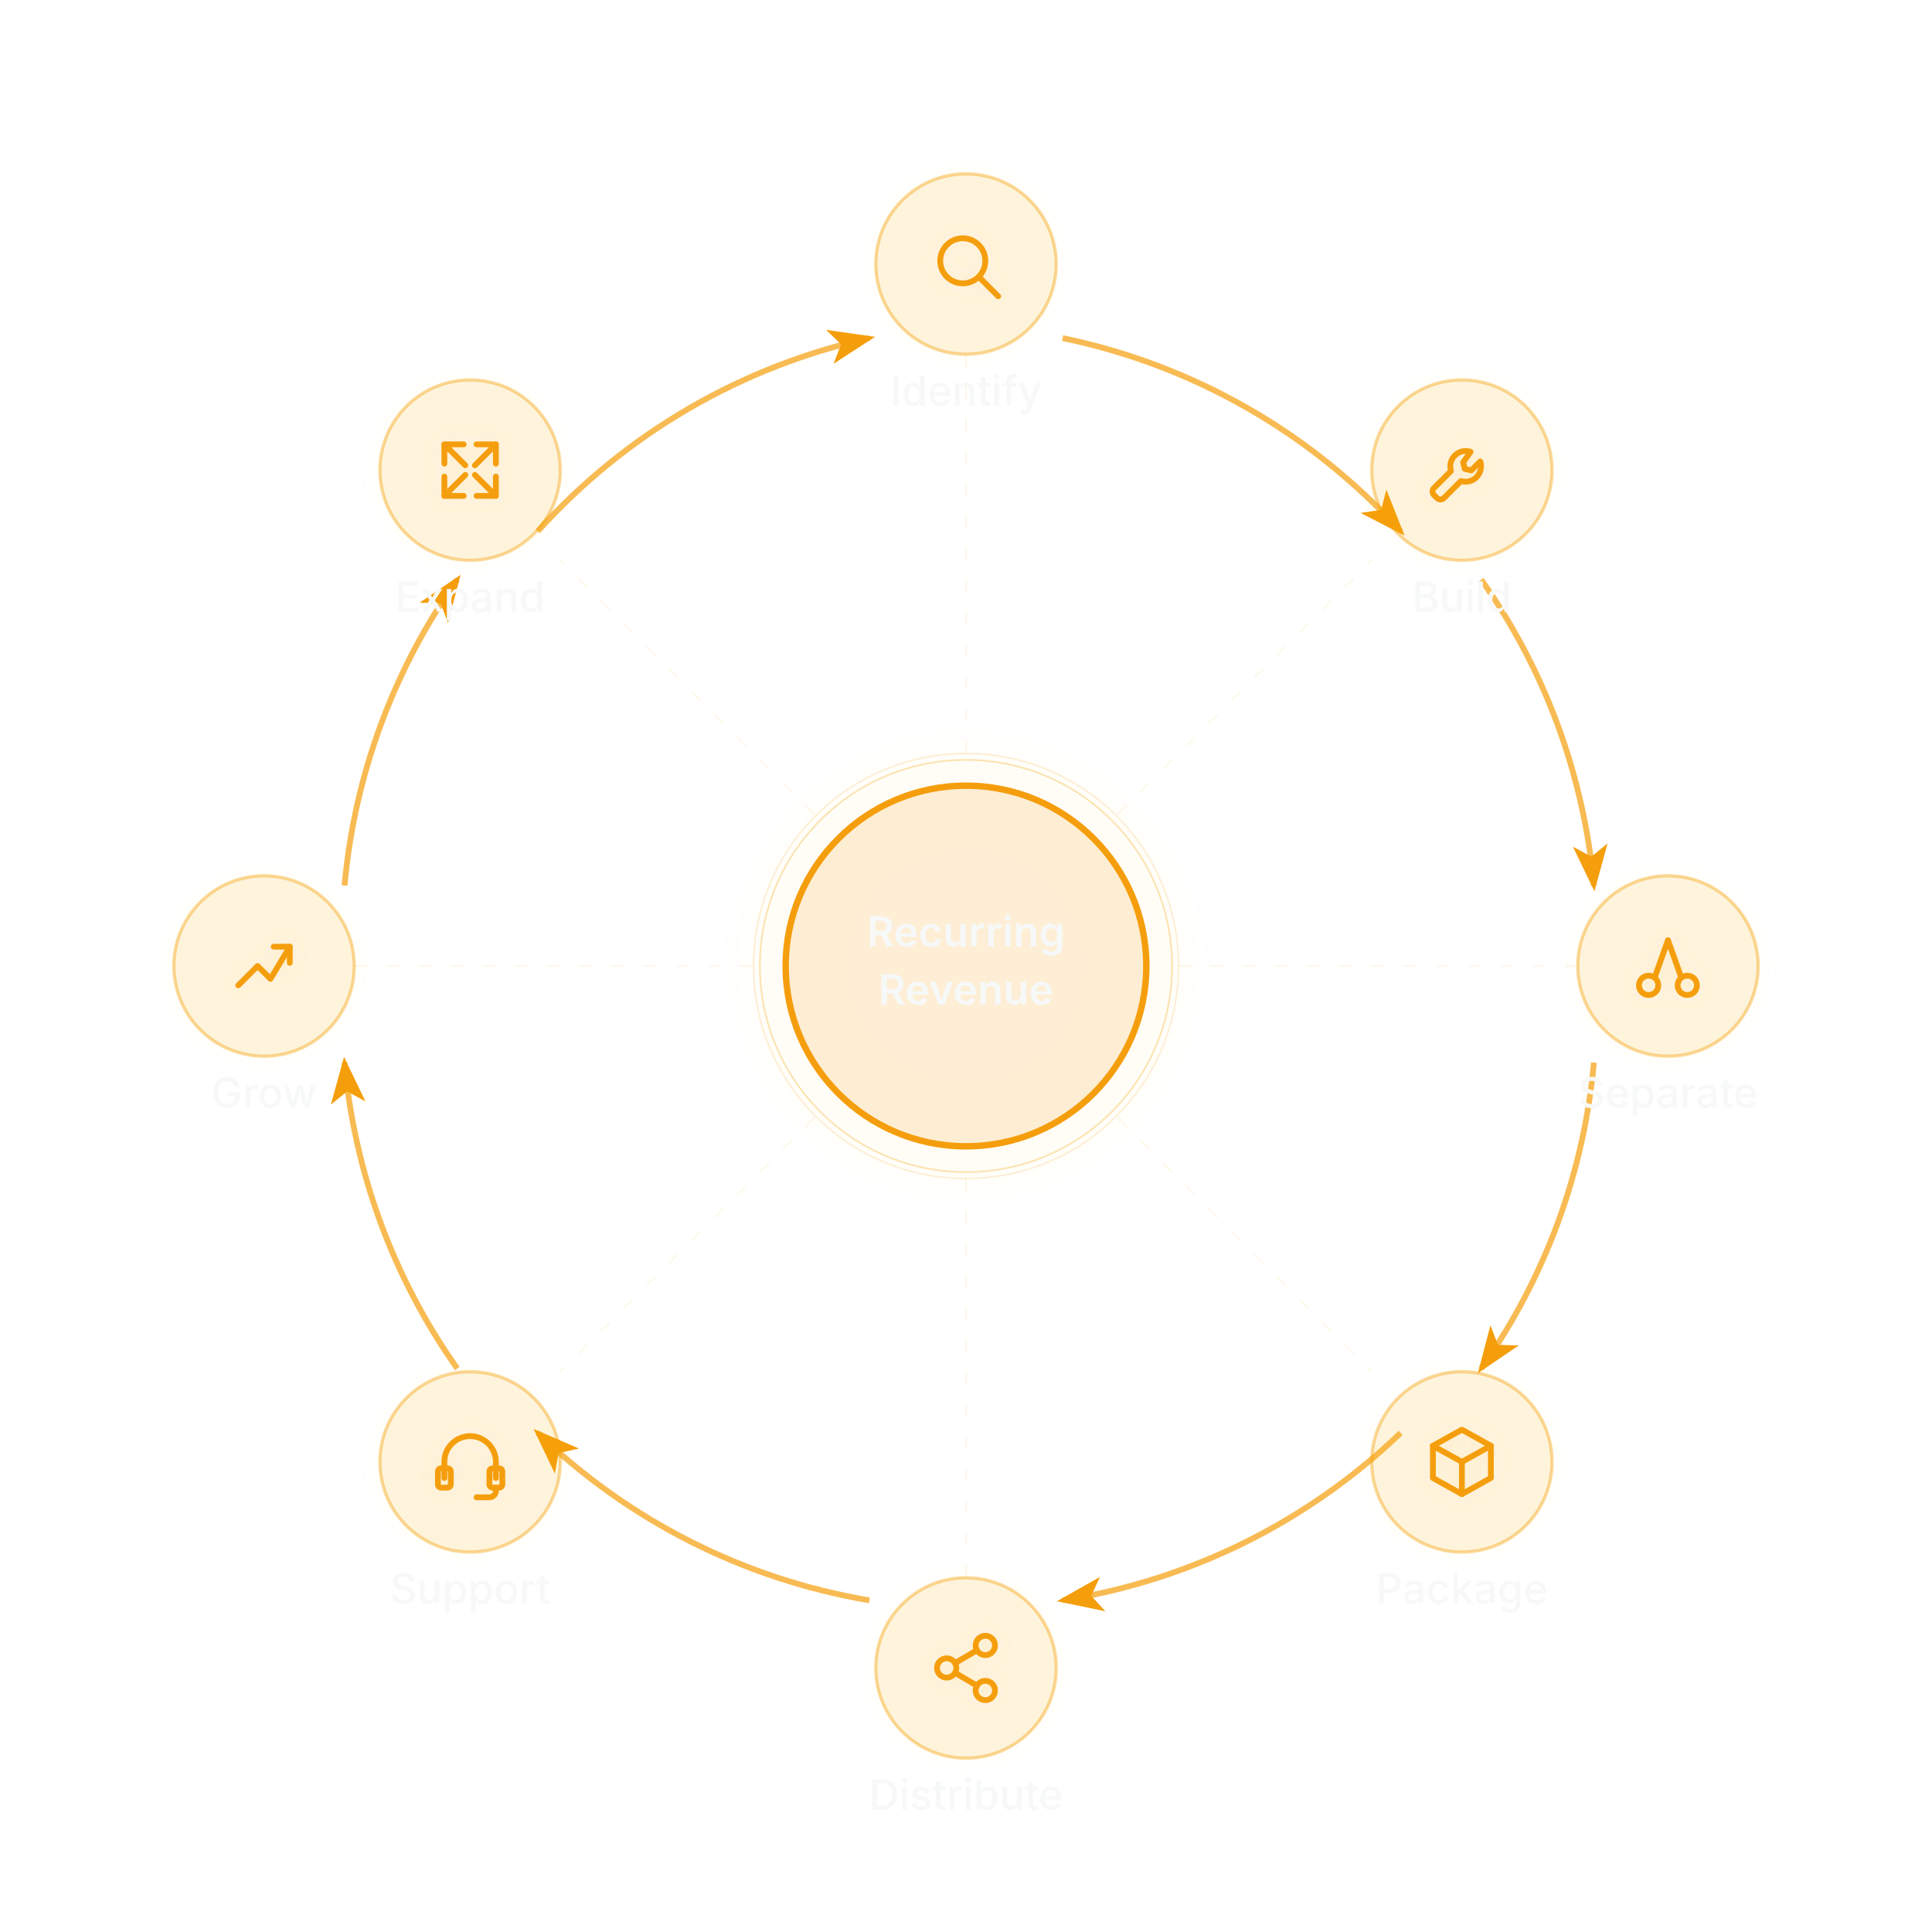
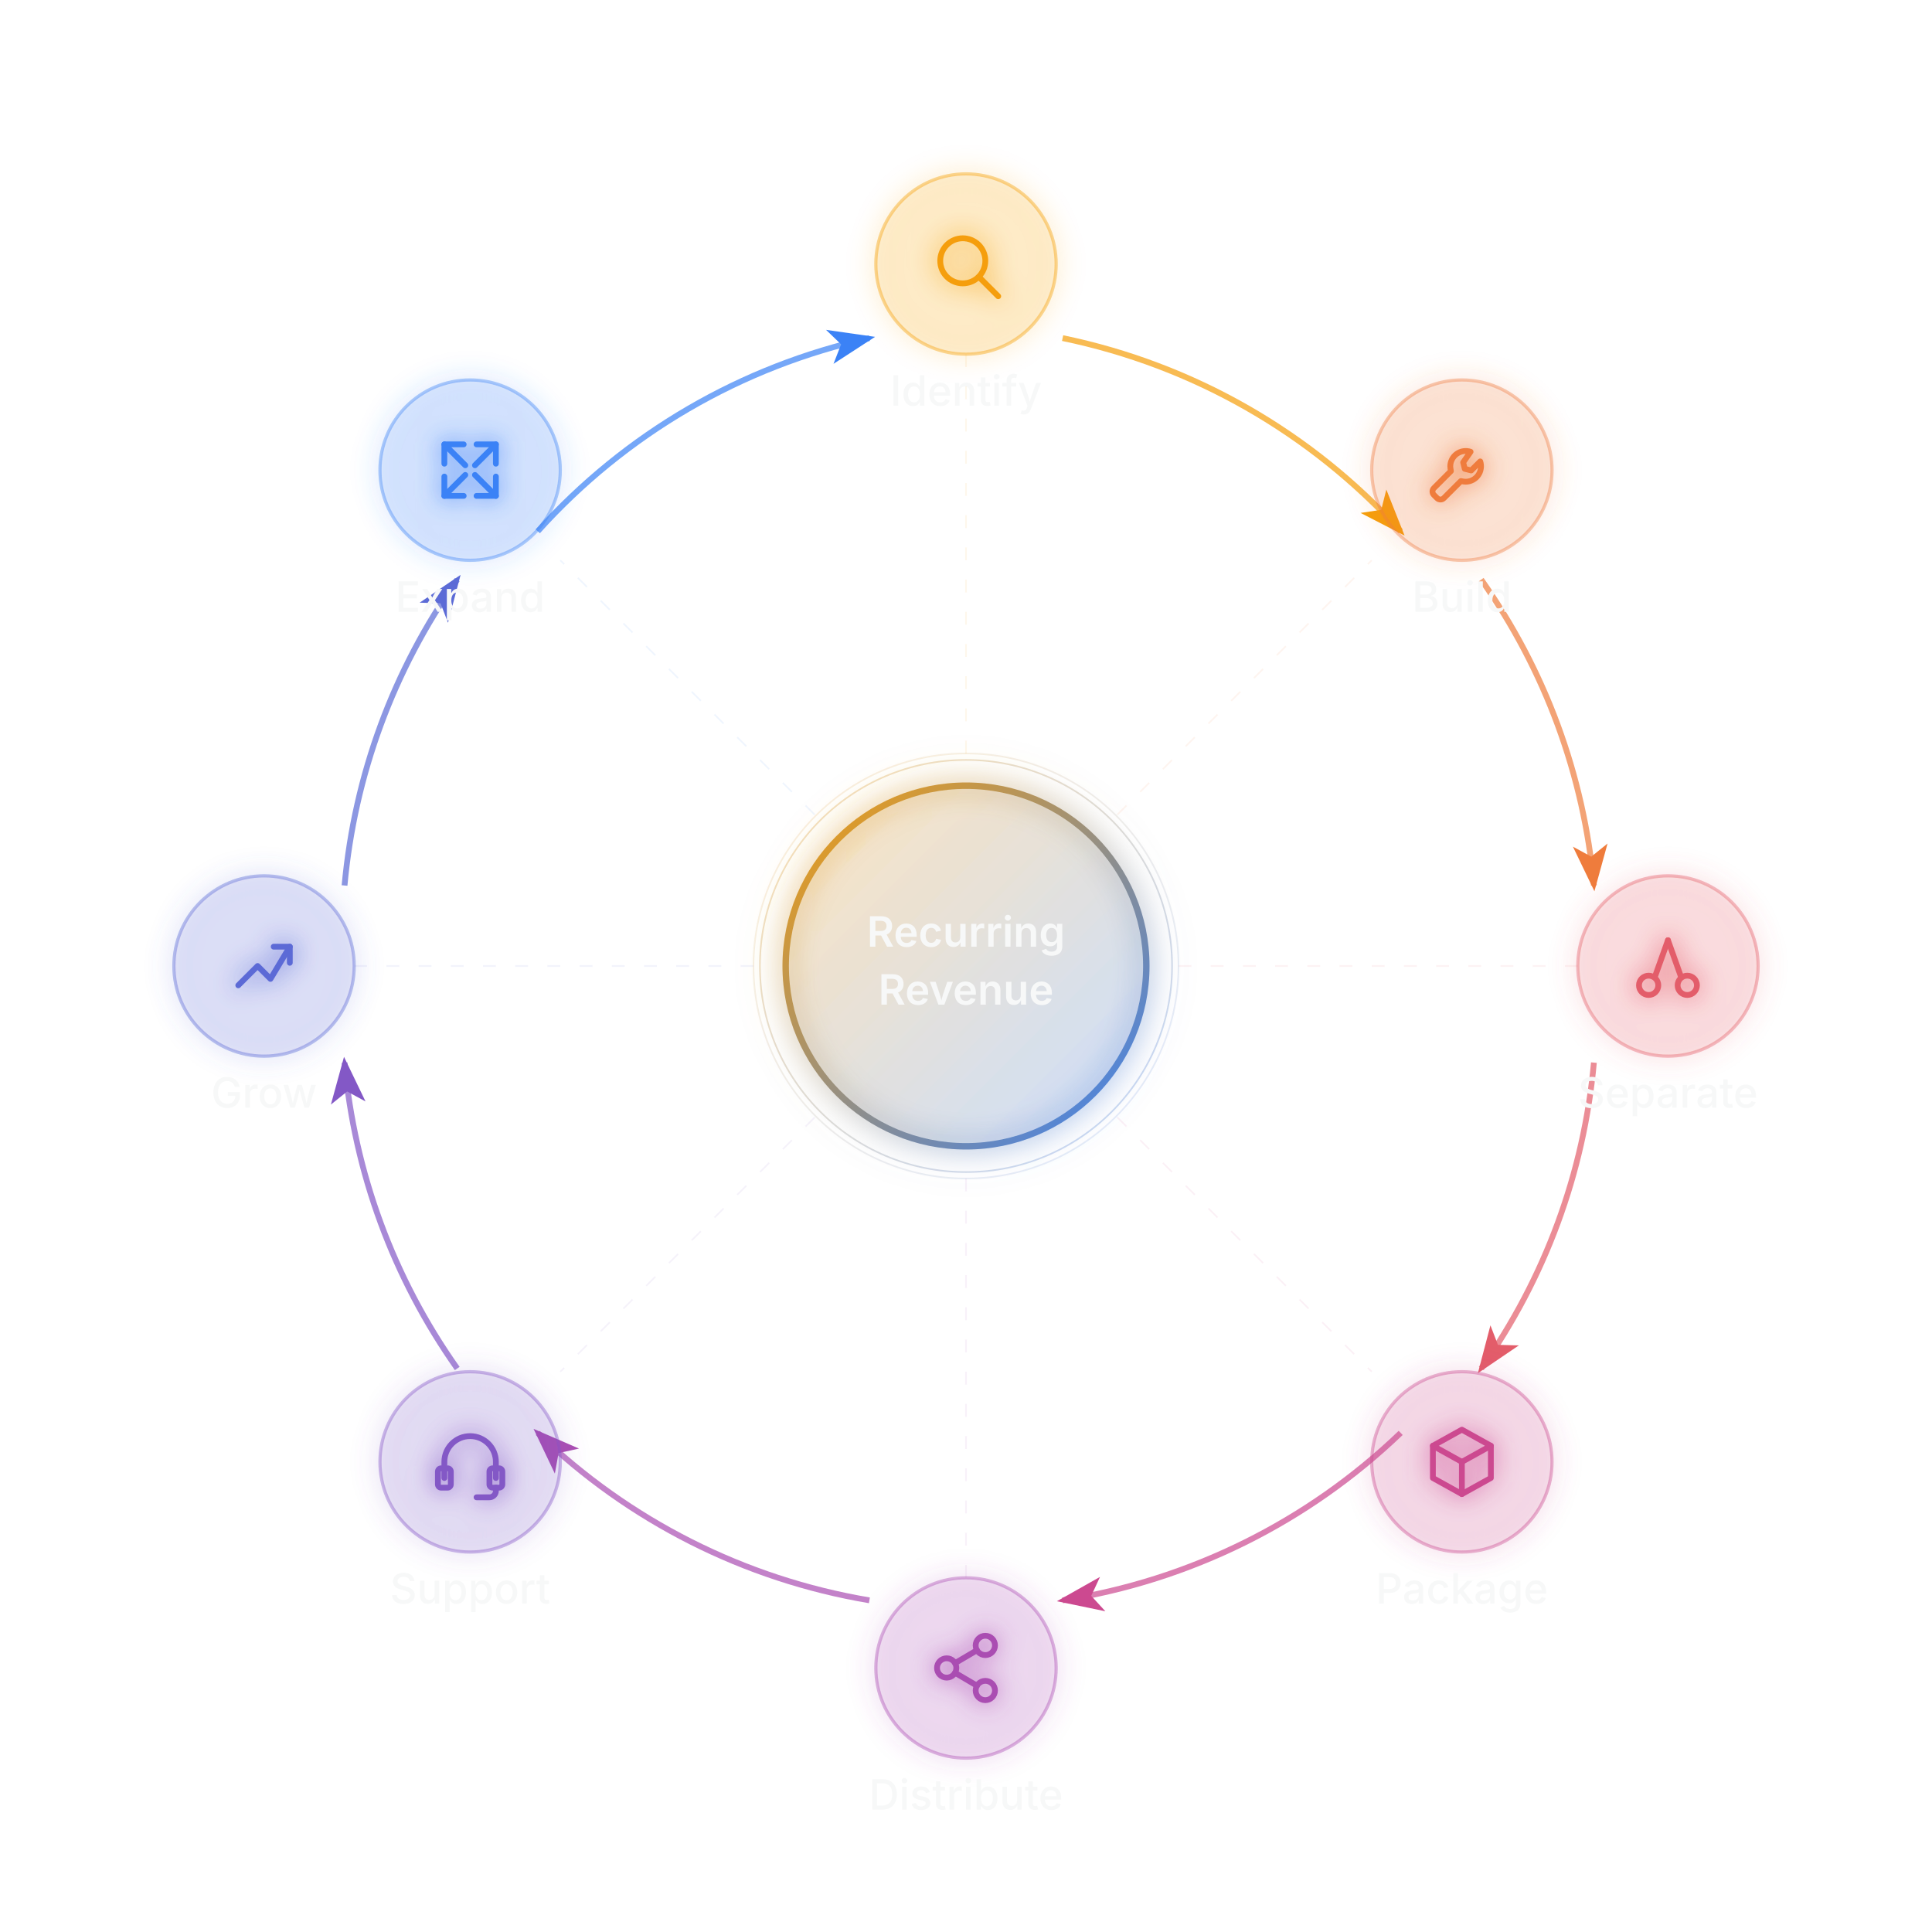
<svg xmlns="http://www.w3.org/2000/svg" viewBox="0 0 600 600" width="600" height="600">
  <defs>
-     <filter id="greenGlow" x="-50%" y="-50%" width="200%" height="200%">
-       <feGaussianBlur in="SourceGraphic" stdDeviation="8" result="blur" />
-       <feColorMatrix in="blur" type="matrix" values="0 0 0 0 0.961                 0 0 0 0 0.620                 0 0 0 0 0.043                 0 0 0 0.35 0" result="greenBlur" />
+     <filter id="glow" x="-30%" y="-30%" width="160%" height="160%">
+       <feGaussianBlur in="SourceGraphic" stdDeviation="4" result="blur" />
      <feMerge>
-         <feMergeNode in="greenBlur" />
+         <feMergeNode in="blur" />
        <feMergeNode in="SourceGraphic" />
      </feMerge>
    </filter>
-     <marker id="arrowhead" markerWidth="8" markerHeight="6" refX="7" refY="3" orient="auto" markerUnits="strokeWidth">
+     <linearGradient id="centerGrad" x1="0%" y1="0%" x2="100%" y2="100%">
+       <stop offset="0%" stop-color="#f59e0b" />
+       <stop offset="100%" stop-color="#3b82f6" />
+     </linearGradient>
+     <linearGradient id="centerFill" x1="0%" y1="0%" x2="100%" y2="100%">
+       <stop offset="0%" stop-color="#f59e0b" stop-opacity="0.15" />
+       <stop offset="100%" stop-color="#3b82f6" stop-opacity="0.15" />
+     </linearGradient>
+     <marker id="arr1" markerWidth="8" markerHeight="6" refX="7" refY="3" orient="auto" markerUnits="strokeWidth">
      <path d="M0,0 L8,3 L0,6 L2,3 Z" fill="#f59e0b" />
    </marker>
-     <filter id="iconGlow" x="-30%" y="-30%" width="160%" height="160%">
-       <feGaussianBlur in="SourceGraphic" stdDeviation="3" result="blur" />
-       <feColorMatrix in="blur" type="matrix" values="0 0 0 0 0.961                 0 0 0 0 0.620                 0 0 0 0 0.043                 0 0 0 0.2 0" result="greenBlur" />
-       <feMerge>
-         <feMergeNode in="greenBlur" />
-         <feMergeNode in="SourceGraphic" />
-       </feMerge>
-     </filter>
+     <marker id="arr2" markerWidth="8" markerHeight="6" refX="7" refY="3" orient="auto" markerUnits="strokeWidth">
+       <path d="M0,0 L8,3 L0,6 L2,3 Z" fill="#ef7c3c" />
+     </marker>
+     <marker id="arr3" markerWidth="8" markerHeight="6" refX="7" refY="3" orient="auto" markerUnits="strokeWidth">
+       <path d="M0,0 L8,3 L0,6 L2,3 Z" fill="#e35d6a" />
+     </marker>
+     <marker id="arr4" markerWidth="8" markerHeight="6" refX="7" refY="3" orient="auto" markerUnits="strokeWidth">
+       <path d="M0,0 L8,3 L0,6 L2,3 Z" fill="#cc4990" />
+     </marker>
+     <marker id="arr5" markerWidth="8" markerHeight="6" refX="7" refY="3" orient="auto" markerUnits="strokeWidth">
+       <path d="M0,0 L8,3 L0,6 L2,3 Z" fill="#aa4db2" />
+     </marker>
+     <marker id="arr6" markerWidth="8" markerHeight="6" refX="7" refY="3" orient="auto" markerUnits="strokeWidth">
+       <path d="M0,0 L8,3 L0,6 L2,3 Z" fill="#8358c6" />
+     </marker>
+     <marker id="arr7" markerWidth="8" markerHeight="6" refX="7" refY="3" orient="auto" markerUnits="strokeWidth">
+       <path d="M0,0 L8,3 L0,6 L2,3 Z" fill="#5c6bd6" />
+     </marker>
+     <marker id="arr8" markerWidth="8" markerHeight="6" refX="7" refY="3" orient="auto" markerUnits="strokeWidth">
+       <path d="M0,0 L8,3 L0,6 L2,3 Z" fill="#3b82f6" />
+     </marker>
  </defs>
  <style>
    text { font-family: 'Inter', sans-serif; }
  </style>
-   <path d="M 330,105 A 195,195 0 0,1 435,165" fill="none" stroke="#f59e0b" stroke-width="1.8" stroke-opacity="0.7" marker-end="url(#arrowhead)" />
-   <path d="M 460,180 A 195,195 0 0,1 495,275" fill="none" stroke="#f59e0b" stroke-width="1.8" stroke-opacity="0.7" marker-end="url(#arrowhead)" />
-   <path d="M 495,330 A 195,195 0 0,1 460,425" fill="none" stroke="#f59e0b" stroke-width="1.8" stroke-opacity="0.7" marker-end="url(#arrowhead)" />
-   <path d="M 435,445 A 195,195 0 0,1 330,497" fill="none" stroke="#f59e0b" stroke-width="1.8" stroke-opacity="0.7" marker-end="url(#arrowhead)" />
-   <path d="M 270,497 A 195,195 0 0,1 167,445" fill="none" stroke="#f59e0b" stroke-width="1.8" stroke-opacity="0.7" marker-end="url(#arrowhead)" />
-   <path d="M 142,425 A 195,195 0 0,1 107,330" fill="none" stroke="#f59e0b" stroke-width="1.8" stroke-opacity="0.7" marker-end="url(#arrowhead)" />
-   <path d="M 107,275 A 195,195 0 0,1 142,180" fill="none" stroke="#f59e0b" stroke-width="1.8" stroke-opacity="0.7" marker-end="url(#arrowhead)" />
-   <path d="M 167,165 A 195,195 0 0,1 270,105" fill="none" stroke="#f59e0b" stroke-width="1.8" stroke-opacity="0.7" marker-end="url(#arrowhead)" />
-   <g transform="translate(300, 82)" filter="url(#iconGlow)">
+   <path d="M 330,105 A 195,195 0 0,1 435,165" fill="none" stroke="#f59e0b" stroke-width="1.8" stroke-opacity="0.7" marker-end="url(#arr1)" />
+   <path d="M 460,180 A 195,195 0 0,1 495,275" fill="none" stroke="#ef7c3c" stroke-width="1.8" stroke-opacity="0.7" marker-end="url(#arr2)" />
+   <path d="M 495,330 A 195,195 0 0,1 460,425" fill="none" stroke="#e35d6a" stroke-width="1.8" stroke-opacity="0.7" marker-end="url(#arr3)" />
+   <path d="M 435,445 A 195,195 0 0,1 330,497" fill="none" stroke="#cc4990" stroke-width="1.8" stroke-opacity="0.7" marker-end="url(#arr4)" />
+   <path d="M 270,497 A 195,195 0 0,1 167,445" fill="none" stroke="#aa4db2" stroke-width="1.8" stroke-opacity="0.7" marker-end="url(#arr5)" />
+   <path d="M 142,425 A 195,195 0 0,1 107,330" fill="none" stroke="#8358c6" stroke-width="1.8" stroke-opacity="0.7" marker-end="url(#arr6)" />
+   <path d="M 107,275 A 195,195 0 0,1 142,180" fill="none" stroke="#5c6bd6" stroke-width="1.8" stroke-opacity="0.7" marker-end="url(#arr7)" />
+   <path d="M 167,165 A 195,195 0 0,1 270,105" fill="none" stroke="#3b82f6" stroke-width="1.8" stroke-opacity="0.7" marker-end="url(#arr8)" />
+   <g transform="translate(300, 82)" filter="url(#glow)">
    <circle cx="0" cy="0" r="28" fill="rgba(245,158,11,0.12)" stroke="#f59e0b" stroke-width="1" stroke-opacity="0.4" />
    <g transform="translate(-12,-12)" stroke="#f59e0b" stroke-width="1.8" fill="none">
      <circle cx="11" cy="11" r="7" />
      <line x1="16" y1="16" x2="22" y2="22" stroke-linecap="round" />
    </g>
  </g>
  <text x="300" y="126" text-anchor="middle" fill="#f7f8f8" font-size="13" font-weight="500">Identify</text>
-   <g transform="translate(454, 146)" filter="url(#iconGlow)">
-     <circle cx="0" cy="0" r="28" fill="rgba(245,158,11,0.12)" stroke="#f59e0b" stroke-width="1" stroke-opacity="0.4" />
-     <g transform="translate(-12,-12)" stroke="#f59e0b" stroke-width="1.8" fill="none" stroke-linecap="round" stroke-linejoin="round">
+   <g transform="translate(454, 146)" filter="url(#glow)">
+     <circle cx="0" cy="0" r="28" fill="rgba(239,124,60,0.12)" stroke="#ef7c3c" stroke-width="1" stroke-opacity="0.4" />
+     <g transform="translate(-12,-12)" stroke="#ef7c3c" stroke-width="1.8" fill="none" stroke-linecap="round" stroke-linejoin="round">
      <path d="M14.7,6.3a4.8,4.8 0 0,0-6.3,4.5c0,.5.1,1,.2,1.5L3.3,17.6a1.5,1.5 0 0,0,0,2.1l1,1a1.5,1.5 0 0,0,2.1,0l5.3-5.3c.5.1,1,.2,1.5.2a4.8,4.8 0 0,0,4.5-6.3l-2.8,2.8-2-0.5-0.5-2Z" />
    </g>
  </g>
  <text x="454" y="190" text-anchor="middle" fill="#f7f8f8" font-size="13" font-weight="500">Build</text>
-   <g transform="translate(518, 300)" filter="url(#iconGlow)">
-     <circle cx="0" cy="0" r="28" fill="rgba(245,158,11,0.12)" stroke="#f59e0b" stroke-width="1" stroke-opacity="0.4" />
-     <g transform="translate(-12,-12)" stroke="#f59e0b" stroke-width="1.8" fill="none" stroke-linecap="round">
+   <g transform="translate(518, 300)" filter="url(#glow)">
+     <circle cx="0" cy="0" r="28" fill="rgba(227,93,106,0.12)" stroke="#e35d6a" stroke-width="1" stroke-opacity="0.4" />
+     <g transform="translate(-12,-12)" stroke="#e35d6a" stroke-width="1.8" fill="none" stroke-linecap="round">
      <circle cx="6" cy="18" r="3" />
      <circle cx="18" cy="18" r="3" />
      <line x1="12" y1="4" x2="8" y2="15.2" />
      <line x1="12" y1="4" x2="16" y2="15.2" />
    </g>
  </g>
  <text x="518" y="344" text-anchor="middle" fill="#f7f8f8" font-size="13" font-weight="500">Separate</text>
-   <g transform="translate(454, 454)" filter="url(#iconGlow)">
-     <circle cx="0" cy="0" r="28" fill="rgba(245,158,11,0.12)" stroke="#f59e0b" stroke-width="1" stroke-opacity="0.4" />
-     <g transform="translate(-12,-12)" stroke="#f59e0b" stroke-width="1.8" fill="none" stroke-linecap="round" stroke-linejoin="round">
+   <g transform="translate(454, 454)" filter="url(#glow)">
+     <circle cx="0" cy="0" r="28" fill="rgba(204,73,144,0.12)" stroke="#cc4990" stroke-width="1" stroke-opacity="0.4" />
+     <g transform="translate(-12,-12)" stroke="#cc4990" stroke-width="1.8" fill="none" stroke-linecap="round" stroke-linejoin="round">
      <path d="M3,7 L12,2 L21,7 L21,17 L12,22 L3,17 Z" />
      <line x1="12" y1="12" x2="12" y2="22" />
      <line x1="3" y1="7" x2="12" y2="12" />
      <line x1="21" y1="7" x2="12" y2="12" />
    </g>
  </g>
  <text x="454" y="498" text-anchor="middle" fill="#f7f8f8" font-size="13" font-weight="500">Package</text>
-   <g transform="translate(300, 518)" filter="url(#iconGlow)">
-     <circle cx="0" cy="0" r="28" fill="rgba(245,158,11,0.12)" stroke="#f59e0b" stroke-width="1" stroke-opacity="0.4" />
-     <g transform="translate(-12,-12)" stroke="#f59e0b" stroke-width="1.8" fill="none" stroke-linecap="round">
+   <g transform="translate(300, 518)" filter="url(#glow)">
+     <circle cx="0" cy="0" r="28" fill="rgba(170,77,178,0.12)" stroke="#aa4db2" stroke-width="1" stroke-opacity="0.4" />
+     <g transform="translate(-12,-12)" stroke="#aa4db2" stroke-width="1.8" fill="none" stroke-linecap="round">
      <circle cx="18" cy="5" r="3" />
      <circle cx="6" cy="12" r="3" />
      <circle cx="18" cy="19" r="3" />
      <line x1="8.6" y1="10.5" x2="15.4" y2="6.5" />
      <line x1="8.6" y1="13.5" x2="15.4" y2="17.5" />
    </g>
  </g>
  <text x="300" y="562" text-anchor="middle" fill="#f7f8f8" font-size="13" font-weight="500">Distribute</text>
-   <g transform="translate(146, 454)" filter="url(#iconGlow)">
-     <circle cx="0" cy="0" r="28" fill="rgba(245,158,11,0.12)" stroke="#f59e0b" stroke-width="1" stroke-opacity="0.4" />
-     <g transform="translate(-12,-12)" stroke="#f59e0b" stroke-width="1.8" fill="none" stroke-linecap="round" stroke-linejoin="round">
+   <g transform="translate(146, 454)" filter="url(#glow)">
+     <circle cx="0" cy="0" r="28" fill="rgba(131,88,198,0.12)" stroke="#8358c6" stroke-width="1" stroke-opacity="0.4" />
+     <g transform="translate(-12,-12)" stroke="#8358c6" stroke-width="1.8" fill="none" stroke-linecap="round" stroke-linejoin="round">
      <path d="M4,17 V12 A8,8 0 0,1 20,12 V17" />
      <rect x="2" y="14" width="4" height="6" rx="1" />
      <rect x="18" y="14" width="4" height="6" rx="1" />
      <path d="M20,20 V21 A2,2 0 0,1 18,23 H14" />
    </g>
  </g>
  <text x="146" y="498" text-anchor="middle" fill="#f7f8f8" font-size="13" font-weight="500">Support</text>
-   <g transform="translate(82, 300)" filter="url(#iconGlow)">
-     <circle cx="0" cy="0" r="28" fill="rgba(245,158,11,0.12)" stroke="#f59e0b" stroke-width="1" stroke-opacity="0.4" />
-     <g transform="translate(-12,-12)" stroke="#f59e0b" stroke-width="1.8" fill="none" stroke-linecap="round" stroke-linejoin="round">
+   <g transform="translate(82, 300)" filter="url(#glow)">
+     <circle cx="0" cy="0" r="28" fill="rgba(92,107,214,0.12)" stroke="#5c6bd6" stroke-width="1" stroke-opacity="0.4" />
+     <g transform="translate(-12,-12)" stroke="#5c6bd6" stroke-width="1.8" fill="none" stroke-linecap="round" stroke-linejoin="round">
      <polyline points="4,18 10,12 14,16 20,6" />
      <polyline points="15,6 20,6 20,11" />
    </g>
  </g>
  <text x="82" y="344" text-anchor="middle" fill="#f7f8f8" font-size="13" font-weight="500">Grow</text>
-   <g transform="translate(146, 146)" filter="url(#iconGlow)">
-     <circle cx="0" cy="0" r="28" fill="rgba(245,158,11,0.12)" stroke="#f59e0b" stroke-width="1" stroke-opacity="0.4" />
-     <g transform="translate(-12,-12)" stroke="#f59e0b" stroke-width="1.8" fill="none" stroke-linecap="round" stroke-linejoin="round">
+   <g transform="translate(146, 146)" filter="url(#glow)">
+     <circle cx="0" cy="0" r="28" fill="rgba(59,130,246,0.12)" stroke="#3b82f6" stroke-width="1" stroke-opacity="0.4" />
+     <g transform="translate(-12,-12)" stroke="#3b82f6" stroke-width="1.8" fill="none" stroke-linecap="round" stroke-linejoin="round">
      <polyline points="4,4 10,4 4,4 4,10" />
      <line x1="4" y1="4" x2="10.5" y2="10.5" />
      <polyline points="20,4 14,4 20,4 20,10" />
      <line x1="20" y1="4" x2="13.5" y2="10.5" />
      <polyline points="4,20 10,20 4,20 4,14" />
      <line x1="4" y1="20" x2="10.5" y2="13.5" />
      <polyline points="20,20 14,20 20,20 20,14" />
      <line x1="20" y1="20" x2="13.5" y2="13.5" />
    </g>
  </g>
  <text x="146" y="190" text-anchor="middle" fill="#f7f8f8" font-size="13" font-weight="500">Expand</text>
-   <g filter="url(#greenGlow)">
-     <circle cx="300" cy="300" r="56" fill="rgba(245,158,11,0.15)" stroke="#f59e0b" stroke-width="2" />
-     <circle cx="300" cy="300" r="64" fill="none" stroke="#f59e0b" stroke-width="0.5" stroke-opacity="0.3" />
+   <g filter="url(#glow)">
+     <circle cx="300" cy="300" r="56" fill="url(#centerFill)" stroke="url(#centerGrad)" stroke-width="2" />
+     <circle cx="300" cy="300" r="64" fill="none" stroke="url(#centerGrad)" stroke-width="0.5" stroke-opacity="0.3" />
  </g>
-   <circle cx="300" cy="300" r="66" fill="none" stroke="#f59e0b" stroke-width="0.5" stroke-opacity="0.15" />
+   <circle cx="300" cy="300" r="66" fill="none" stroke="url(#centerGrad)" stroke-width="0.5" stroke-opacity="0.15" />
  <text x="300" y="294" text-anchor="middle" fill="#f7f8f8" font-size="13" font-weight="600">Recurring</text>
  <text x="300" y="312" text-anchor="middle" fill="#f7f8f8" font-size="13" font-weight="600">Revenue</text>
-   <g stroke="#f59e0b" stroke-width="0.5" stroke-opacity="0.08" stroke-dasharray="4,6">
-     <line x1="300" y1="234" x2="300" y2="110" />
-     <line x1="347" y1="253" x2="426" y2="174" />
-     <line x1="366" y1="300" x2="490" y2="300" />
-     <line x1="347" y1="347" x2="426" y2="426" />
-     <line x1="300" y1="366" x2="300" y2="490" />
-     <line x1="253" y1="347" x2="174" y2="426" />
-     <line x1="234" y1="300" x2="110" y2="300" />
-     <line x1="253" y1="253" x2="174" y2="174" />
+   <g stroke-width="0.5" stroke-opacity="0.08" stroke-dasharray="4,6">
+     <line x1="300" y1="234" x2="300" y2="110" stroke="#f59e0b" />
+     <line x1="347" y1="253" x2="426" y2="174" stroke="#ef7c3c" />
+     <line x1="366" y1="300" x2="490" y2="300" stroke="#e35d6a" />
+     <line x1="347" y1="347" x2="426" y2="426" stroke="#cc4990" />
+     <line x1="300" y1="366" x2="300" y2="490" stroke="#aa4db2" />
+     <line x1="253" y1="347" x2="174" y2="426" stroke="#8358c6" />
+     <line x1="234" y1="300" x2="110" y2="300" stroke="#5c6bd6" />
+     <line x1="253" y1="253" x2="174" y2="174" stroke="#3b82f6" />
  </g>
</svg>
